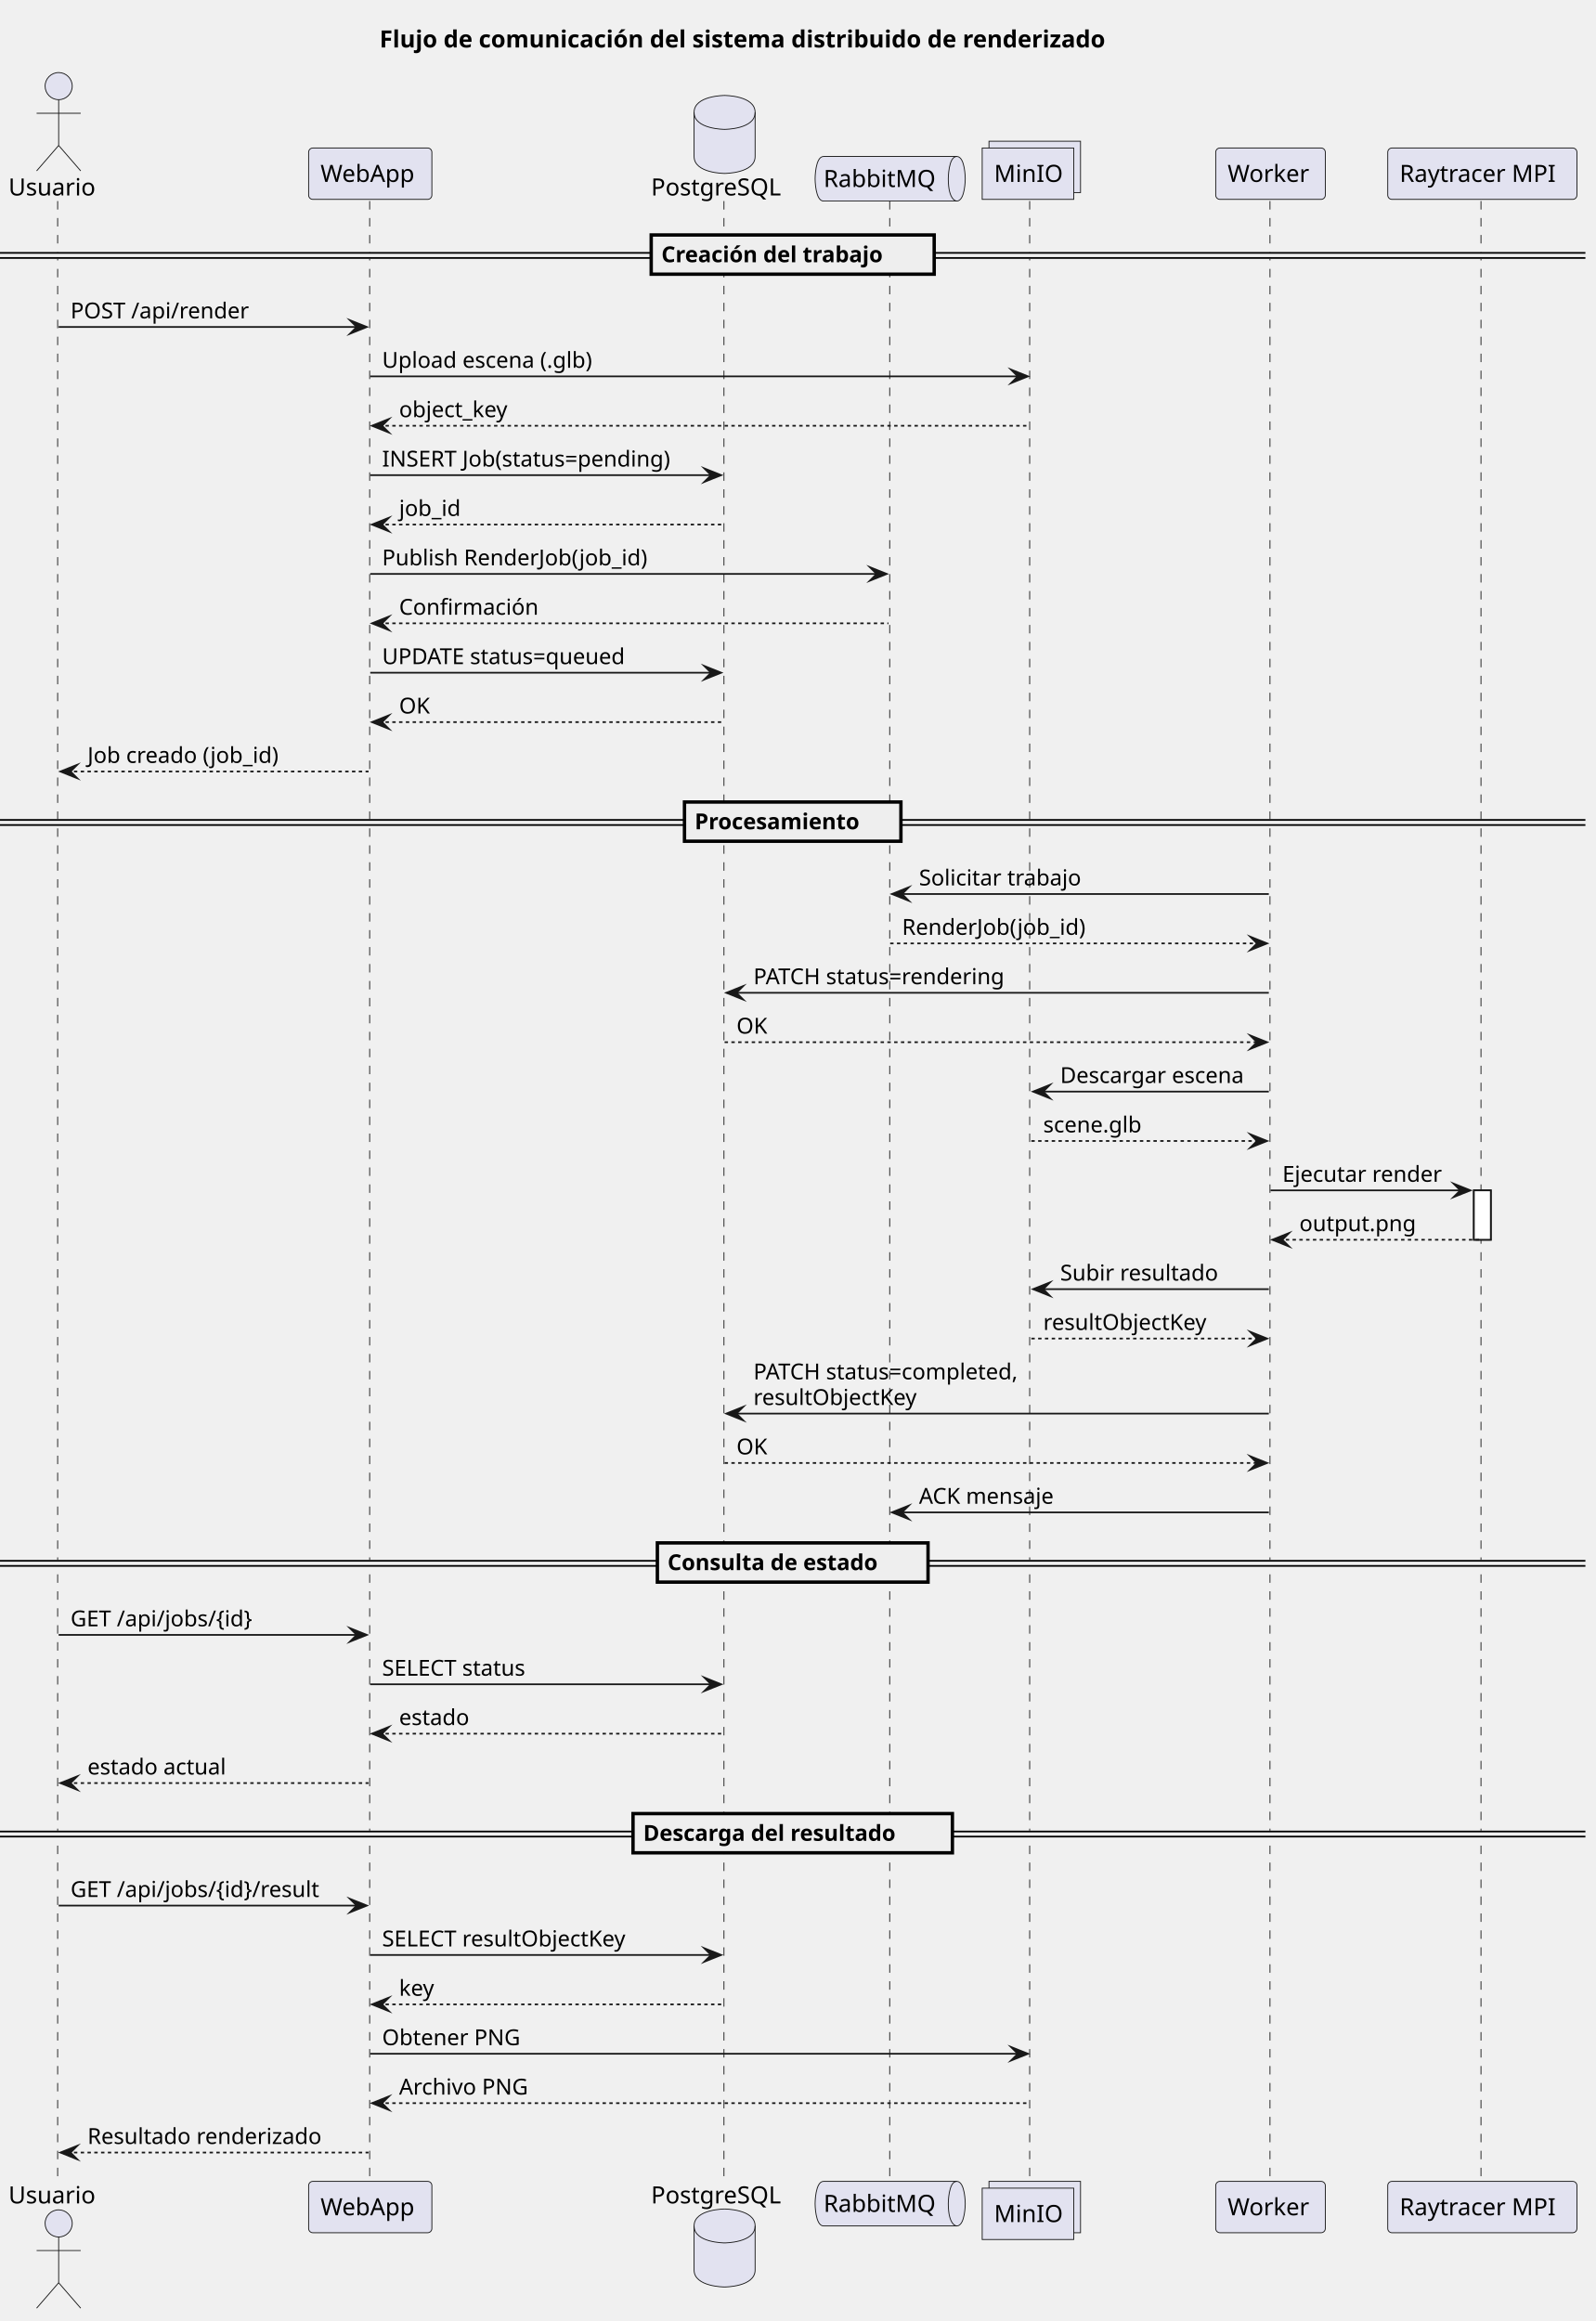
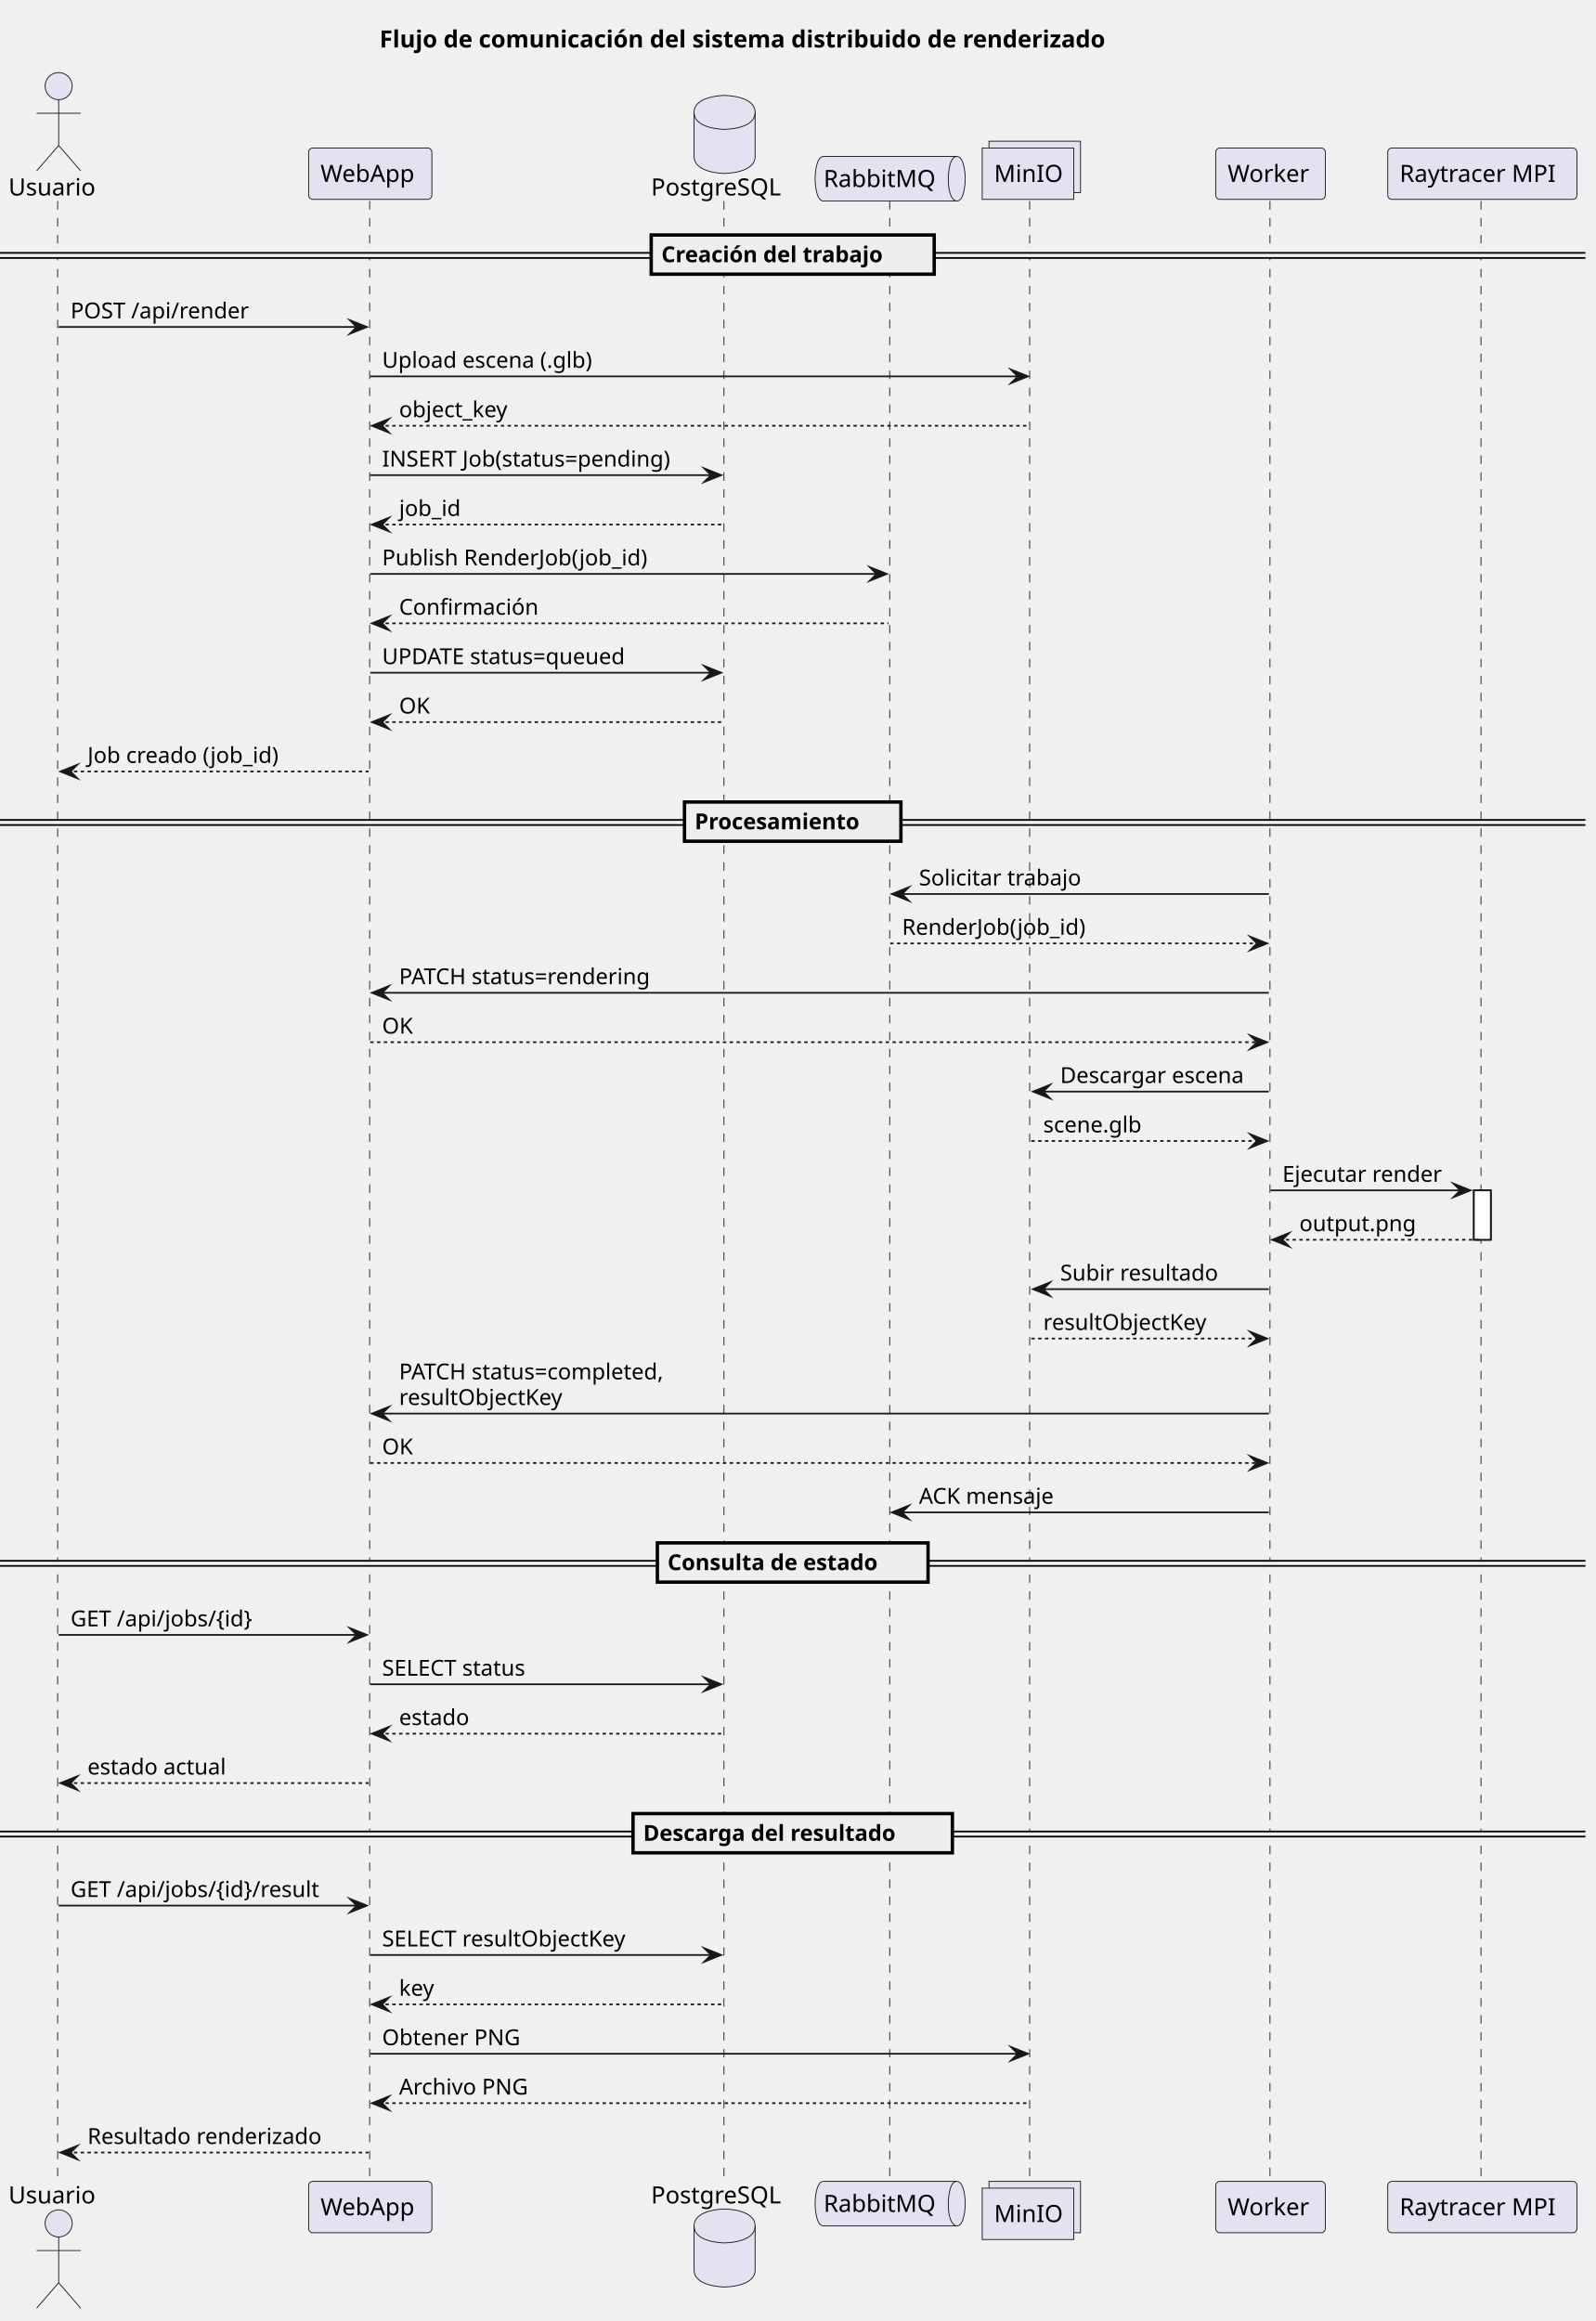
<svg xmlns="http://www.w3.org/2000/svg" contentStyleType="text/css" data-diagram-type="SEQUENCE" height="1369px" preserveAspectRatio="none" style="width:941px;height:1369px;background:#FFFFFF;" version="1.1" viewBox="0 0 941 1369" width="941px" zoomAndPan="magnify">
  <defs />
  <g>
    <g class="title" data-source-line="1">
      <text fill="#000000" font-family="sans-serif" font-size="14" font-weight="700" lengthAdjust="spacing" textLength="486.363" x="223.856" y="27.995">Flujo de comunicación del sistema distribuido de renderizado</text>
    </g>
    <g>
      <rect fill="#FFFFFF" height="29.133" style="stroke:#181818;stroke-width:1;" width="10" x="869.283" y="702.117" />
    </g>
    <g class="participant-lifeline" data-entity-uid="part1" data-qualified-name="Usuario" data-source-line="3" id="part1-lifeline">
      <g>
        <rect fill="#000000" fill-opacity="0" height="1169.047" width="8" x="30.602" y="118.594" />
        <line style="stroke:#181818;stroke-width:0.5;stroke-dasharray:5,5;" x1="34" x2="34" y1="118.594" y2="1287.641" />
      </g>
    </g>
    <g class="participant-lifeline" data-entity-uid="part2" data-qualified-name="Web" data-source-line="5" id="part2-lifeline">
      <g>
        <rect fill="#000000" fill-opacity="0" height="1169.047" width="8" x="214.373" y="118.594" />
        <line style="stroke:#181818;stroke-width:0.5;stroke-dasharray:5,5;" x1="218.026" x2="218.026" y1="118.594" y2="1287.641" />
      </g>
    </g>
    <g class="participant-lifeline" data-entity-uid="part3" data-qualified-name="DB" data-source-line="6" id="part3-lifeline">
      <g>
        <rect fill="#000000" fill-opacity="0" height="1169.047" width="8" x="423.369" y="118.594" />
        <line style="stroke:#181818;stroke-width:0.5;stroke-dasharray:5,5;" x1="426.992" x2="426.992" y1="118.594" y2="1287.641" />
      </g>
    </g>
    <g class="participant-lifeline" data-entity-uid="part4" data-qualified-name="MQ" data-source-line="7" id="part4-lifeline">
      <g>
        <rect fill="#000000" fill-opacity="0" height="1169.047" width="8" x="521.024" y="118.594" />
        <line style="stroke:#181818;stroke-width:0.5;stroke-dasharray:5,5;" x1="524.745" x2="524.745" y1="118.594" y2="1287.641" />
      </g>
    </g>
    <g class="participant-lifeline" data-entity-uid="part5" data-qualified-name="MinIO" data-source-line="8" id="part5-lifeline">
      <g>
        <rect fill="#000000" fill-opacity="0" height="1169.047" width="8" x="604.298" y="118.594" />
        <line style="stroke:#181818;stroke-width:0.5;stroke-dasharray:5,5;" x1="607.303" x2="607.303" y1="118.594" y2="1287.641" />
      </g>
    </g>
    <g class="participant-lifeline" data-entity-uid="part6" data-qualified-name="Worker" data-source-line="9" id="part6-lifeline">
      <g>
        <rect fill="#000000" fill-opacity="0" height="1169.047" width="8" x="745.355" y="118.594" />
        <line style="stroke:#181818;stroke-width:0.5;stroke-dasharray:5,5;" x1="749.035" x2="749.035" y1="118.594" y2="1287.641" />
      </g>
    </g>
    <g class="participant-lifeline" data-entity-uid="part7" data-qualified-name="Renderer" data-source-line="10" id="part7-lifeline">
      <g>
        <rect fill="#000000" fill-opacity="0" height="1169.047" width="8" x="870.283" y="118.594" />
        <line style="stroke:#181818;stroke-width:0.5;stroke-dasharray:5,5;" x1="873.491" x2="873.491" y1="118.594" y2="1287.641" />
      </g>
    </g>
    <g class="participant participant-head" data-entity-uid="part1" data-qualified-name="Usuario" data-source-line="3" id="part1-head">
      <text fill="#000000" font-family="sans-serif" font-size="14" lengthAdjust="spacing" textLength="53.204" x="5" y="115.292">Usuario</text>
      <ellipse cx="34.602" cy="50.797" fill="#E2E2F0" rx="8" ry="8" style="stroke:#181818;stroke-width:0.5;" />
      <path d="M34.602,58.797 L34.602,85.797 M21.602,66.797 L47.602,66.797 M34.602,85.797 L21.602,100.797 M34.602,85.797 L47.602,100.797" fill="none" style="stroke:#181818;stroke-width:0.5;" />
    </g>
    <g class="participant participant-tail" data-entity-uid="part1" data-qualified-name="Usuario" data-source-line="3" id="part1-tail">
      <text fill="#000000" font-family="sans-serif" font-size="14" lengthAdjust="spacing" textLength="53.204" x="5" y="1299.636">Usuario</text>
      <ellipse cx="34.602" cy="1311.438" fill="#E2E2F0" rx="8" ry="8" style="stroke:#181818;stroke-width:0.5;" />
      <path d="M34.602,1319.438 L34.602,1346.438 M21.602,1327.438 L47.602,1327.438 M34.602,1346.438 L21.602,1361.438 M34.602,1346.438 L47.602,1361.438" fill="none" style="stroke:#181818;stroke-width:0.5;" />
    </g>
    <g class="participant participant-head" data-entity-uid="part2" data-qualified-name="Web" data-source-line="5" id="part2-head">
      <rect fill="#E2E2F0" height="30.297" rx="2.5" ry="2.5" style="stroke:#181818;stroke-width:0.5;" width="72.693" x="182.026" y="87.297" />
      <text fill="#000000" font-family="sans-serif" font-size="14" lengthAdjust="spacing" textLength="58.693" x="189.026" y="107.292">WebApp</text>
    </g>
    <g class="participant participant-tail" data-entity-uid="part2" data-qualified-name="Web" data-source-line="5" id="part2-tail">
      <rect fill="#E2E2F0" height="30.297" rx="2.5" ry="2.5" style="stroke:#181818;stroke-width:0.5;" width="72.693" x="182.026" y="1286.641" />
      <text fill="#000000" font-family="sans-serif" font-size="14" lengthAdjust="spacing" textLength="58.693" x="189.026" y="1306.636">WebApp</text>
    </g>
    <g class="participant participant-head" data-entity-uid="part3" data-qualified-name="DB" data-source-line="6" id="part3-head">
      <text fill="#000000" font-family="sans-serif" font-size="14" lengthAdjust="spacing" textLength="80.753" x="383.992" y="115.292">PostgreSQL</text>
      <path d="M409.369,66.297 C409.369,56.297 427.369,56.297 427.369,56.297 C427.369,56.297 445.369,56.297 445.369,66.297 L445.369,92.297 C445.369,102.297 427.369,102.297 427.369,102.297 C427.369,102.297 409.369,102.297 409.369,92.297 L409.369,66.297" fill="#E2E2F0" style="stroke:#181818;stroke-width:0.5;" />
      <path d="M409.369,66.297 C409.369,76.297 427.369,76.297 427.369,76.297 C427.369,76.297 445.369,76.297 445.369,66.297" fill="none" style="stroke:#181818;stroke-width:0.5;" />
    </g>
    <g class="participant participant-tail" data-entity-uid="part3" data-qualified-name="DB" data-source-line="6" id="part3-tail">
      <text fill="#000000" font-family="sans-serif" font-size="14" lengthAdjust="spacing" textLength="80.753" x="383.992" y="1299.636">PostgreSQL</text>
      <path d="M409.369,1312.938 C409.369,1302.938 427.369,1302.938 427.369,1302.938 C427.369,1302.938 445.369,1302.938 445.369,1312.938 L445.369,1338.938 C445.369,1348.938 427.369,1348.938 427.369,1348.938 C427.369,1348.938 409.369,1348.938 409.369,1338.938 L409.369,1312.938" fill="#E2E2F0" style="stroke:#181818;stroke-width:0.5;" />
      <path d="M409.369,1312.938 C409.369,1322.938 427.369,1322.938 427.369,1322.938 C427.369,1322.938 445.369,1322.938 445.369,1312.938" fill="none" style="stroke:#181818;stroke-width:0.5;" />
    </g>
    <g class="participant participant-head" data-entity-uid="part4" data-qualified-name="MQ" data-source-line="7" id="part4-head">
      <path d="M485.745,92.297 L564.303,92.297 C569.303,92.297 569.303,105.445 569.303,105.445 C569.303,105.445 569.303,118.594 564.303,118.594 L485.745,118.594 C480.745,118.594 480.745,105.445 480.745,105.445 C480.745,105.445 480.745,92.297 485.745,92.297" fill="#E2E2F0" style="stroke:#181818;stroke-width:0.5;" />
      <path d="M564.303,92.297 C559.303,92.297 559.303,105.445 559.303,105.445 C559.303,118.594 564.303,118.594 564.303,118.594" fill="none" style="stroke:#181818;stroke-width:0.5;" />
      <text fill="#000000" font-family="sans-serif" font-size="14" lengthAdjust="spacing" textLength="68.558" x="485.745" y="110.292">RabbitMQ</text>
    </g>
    <g class="participant participant-tail" data-entity-uid="part4" data-qualified-name="MQ" data-source-line="7" id="part4-tail">
      <path d="M485.745,1286.641 L564.303,1286.641 C569.303,1286.641 569.303,1299.789 569.303,1299.789 C569.303,1299.789 569.303,1312.938 564.303,1312.938 L485.745,1312.938 C480.745,1312.938 480.745,1299.789 480.745,1299.789 C480.745,1299.789 480.745,1286.641 485.745,1286.641" fill="#E2E2F0" style="stroke:#181818;stroke-width:0.5;" />
      <path d="M564.303,1286.641 C559.303,1286.641 559.303,1299.789 559.303,1299.789 C559.303,1312.938 564.303,1312.938 564.303,1312.938" fill="none" style="stroke:#181818;stroke-width:0.5;" />
      <text fill="#000000" font-family="sans-serif" font-size="14" lengthAdjust="spacing" textLength="68.558" x="485.745" y="1304.636">RabbitMQ</text>
    </g>
    <g class="participant participant-head" data-entity-uid="part5" data-qualified-name="MinIO" data-source-line="8" id="part5-head">
      <rect fill="#E2E2F0" height="30.297" style="stroke:#181818;stroke-width:0.5;" width="53.99" x="583.303" y="83.297" />
      <rect fill="#E2E2F0" height="30.297" style="stroke:#181818;stroke-width:0.5;" width="53.99" x="579.303" y="87.297" />
      <text fill="#000000" font-family="sans-serif" font-size="14" lengthAdjust="spacing" textLength="39.99" x="586.303" y="107.292">MinIO</text>
    </g>
    <g class="participant participant-tail" data-entity-uid="part5" data-qualified-name="MinIO" data-source-line="8" id="part5-tail">
      <rect fill="#E2E2F0" height="30.297" style="stroke:#181818;stroke-width:0.5;" width="53.99" x="583.303" y="1286.641" />
      <rect fill="#E2E2F0" height="30.297" style="stroke:#181818;stroke-width:0.5;" width="53.99" x="579.303" y="1290.641" />
      <text fill="#000000" font-family="sans-serif" font-size="14" lengthAdjust="spacing" textLength="39.99" x="586.303" y="1310.636">MinIO</text>
    </g>
    <g class="participant participant-head" data-entity-uid="part6" data-qualified-name="Worker" data-source-line="9" id="part6-head">
      <rect fill="#E2E2F0" height="30.297" rx="2.5" ry="2.5" style="stroke:#181818;stroke-width:0.5;" width="64.641" x="717.035" y="87.297" />
      <text fill="#000000" font-family="sans-serif" font-size="14" lengthAdjust="spacing" textLength="50.641" x="724.035" y="107.292">Worker</text>
    </g>
    <g class="participant participant-tail" data-entity-uid="part6" data-qualified-name="Worker" data-source-line="9" id="part6-tail">
      <rect fill="#E2E2F0" height="30.297" rx="2.5" ry="2.5" style="stroke:#181818;stroke-width:0.5;" width="64.641" x="717.035" y="1286.641" />
      <text fill="#000000" font-family="sans-serif" font-size="14" lengthAdjust="spacing" textLength="50.641" x="724.035" y="1306.636">Worker</text>
    </g>
    <g class="participant participant-head" data-entity-uid="part7" data-qualified-name="Renderer" data-source-line="10" id="part7-head">
      <rect fill="#E2E2F0" height="30.297" rx="2.5" ry="2.5" style="stroke:#181818;stroke-width:0.5;" width="111.583" x="818.491" y="87.297" />
      <text fill="#000000" font-family="sans-serif" font-size="14" lengthAdjust="spacing" textLength="97.583" x="825.491" y="107.292">Raytracer MPI</text>
    </g>
    <g class="participant participant-tail" data-entity-uid="part7" data-qualified-name="Renderer" data-source-line="10" id="part7-tail">
      <rect fill="#E2E2F0" height="30.297" rx="2.5" ry="2.5" style="stroke:#181818;stroke-width:0.5;" width="111.583" x="818.491" y="1286.641" />
      <text fill="#000000" font-family="sans-serif" font-size="14" lengthAdjust="spacing" textLength="97.583" x="825.491" y="1306.636">Raytracer MPI</text>
    </g>
    <g>
      <rect fill="#FFFFFF" height="29.133" style="stroke:#181818;stroke-width:1;" width="10" x="869.283" y="702.117" />
    </g>
    <rect fill="#EEEEEE" height="3" style="stroke:#EEEEEE;stroke-width:1;" width="935.074" x="0" y="149.16" />
    <line style="stroke:#000000;stroke-width:1;" x1="0" x2="935.074" y1="149.16" y2="149.16" />
    <line style="stroke:#000000;stroke-width:1;" x1="0" x2="935.074" y1="152.16" y2="152.16" />
    <rect fill="#EEEEEE" height="23.133" style="stroke:#000000;stroke-width:2;" width="166.909" x="384.083" y="138.594" />
    <text fill="#000000" font-family="sans-serif" font-size="13" font-weight="700" lengthAdjust="spacing" textLength="148.383" x="390.083" y="154.661">Creación del trabajo</text>
    <g class="message" data-entity-1="part1" data-entity-2="part2" data-source-line="14" id="msg1">
      <polygon fill="#181818" points="206.373,188.859,216.373,192.859,206.373,196.859,210.373,192.859" style="stroke:#181818;stroke-width:1;stroke-linejoin:miter;stroke-miterlimit:10;" />
      <line style="stroke:#181818;stroke-width:1;" x1="34.602" x2="212.373" y1="192.859" y2="192.859" />
      <text fill="#000000" font-family="sans-serif" font-size="13" lengthAdjust="spacing" textLength="110.164" x="41.602" y="187.793">POST /api/render</text>
    </g>
    <g class="message" data-entity-1="part2" data-entity-2="part5" data-source-line="16" id="msg2">
      <polygon fill="#181818" points="596.298,217.992,606.298,221.992,596.298,225.992,600.298,221.992" style="stroke:#181818;stroke-width:1;stroke-linejoin:miter;stroke-miterlimit:10;" />
      <line style="stroke:#181818;stroke-width:1;" x1="218.373" x2="602.298" y1="221.992" y2="221.992" />
      <text fill="#000000" font-family="sans-serif" font-size="13" lengthAdjust="spacing" textLength="134.329" x="225.373" y="216.926">Upload escena (.glb)</text>
    </g>
    <g class="message" data-entity-1="part5" data-entity-2="part2" data-source-line="17" id="msg3">
      <polygon fill="#181818" points="229.373,247.125,219.373,251.125,229.373,255.125,225.373,251.125" style="stroke:#181818;stroke-width:1;stroke-linejoin:miter;stroke-miterlimit:10;" />
      <line style="stroke:#181818;stroke-width:1;stroke-dasharray:2,2;" x1="223.373" x2="607.298" y1="251.125" y2="251.125" />
      <text fill="#000000" font-family="sans-serif" font-size="13" lengthAdjust="spacing" textLength="69.78" x="235.373" y="246.059">object_key</text>
    </g>
    <g class="message" data-entity-1="part2" data-entity-2="part3" data-source-line="19" id="msg4">
      <polygon fill="#181818" points="415.369,276.258,425.369,280.258,415.369,284.258,419.369,280.258" style="stroke:#181818;stroke-width:1;stroke-linejoin:miter;stroke-miterlimit:10;" />
      <line style="stroke:#181818;stroke-width:1;" x1="218.373" x2="421.369" y1="280.258" y2="280.258" />
      <text fill="#000000" font-family="sans-serif" font-size="13" lengthAdjust="spacing" textLength="184.996" x="225.373" y="275.192">INSERT Job(status=pending)</text>
    </g>
    <g class="message" data-entity-1="part3" data-entity-2="part2" data-source-line="20" id="msg5">
      <polygon fill="#181818" points="229.373,305.391,219.373,309.391,229.373,313.391,225.373,309.391" style="stroke:#181818;stroke-width:1;stroke-linejoin:miter;stroke-miterlimit:10;" />
      <line style="stroke:#181818;stroke-width:1;stroke-dasharray:2,2;" x1="223.373" x2="426.369" y1="309.391" y2="309.391" />
      <text fill="#000000" font-family="sans-serif" font-size="13" lengthAdjust="spacing" textLength="38.181" x="235.373" y="304.325">job_id</text>
    </g>
    <g class="message" data-entity-1="part2" data-entity-2="part4" data-source-line="22" id="msg6">
      <polygon fill="#181818" points="513.024,334.523,523.024,338.523,513.024,342.523,517.024,338.523" style="stroke:#181818;stroke-width:1;stroke-linejoin:miter;stroke-miterlimit:10;" />
      <line style="stroke:#181818;stroke-width:1;" x1="218.373" x2="519.024" y1="338.523" y2="338.523" />
      <text fill="#000000" font-family="sans-serif" font-size="13" lengthAdjust="spacing" textLength="165.928" x="225.373" y="333.457">Publish RenderJob(job_id)</text>
    </g>
    <g class="message" data-entity-1="part4" data-entity-2="part2" data-source-line="23" id="msg7">
      <polygon fill="#181818" points="229.373,363.656,219.373,367.656,229.373,371.656,225.373,367.656" style="stroke:#181818;stroke-width:1;stroke-linejoin:miter;stroke-miterlimit:10;" />
      <line style="stroke:#181818;stroke-width:1;stroke-dasharray:2,2;" x1="223.373" x2="524.024" y1="367.656" y2="367.656" />
      <text fill="#000000" font-family="sans-serif" font-size="13" lengthAdjust="spacing" textLength="86.385" x="235.373" y="362.59">Confirmación</text>
    </g>
    <g class="message" data-entity-1="part2" data-entity-2="part3" data-source-line="25" id="msg8">
      <polygon fill="#181818" points="415.369,392.789,425.369,396.789,415.369,400.789,419.369,396.789" style="stroke:#181818;stroke-width:1;stroke-linejoin:miter;stroke-miterlimit:10;" />
      <line style="stroke:#181818;stroke-width:1;" x1="218.373" x2="421.369" y1="396.789" y2="396.789" />
      <text fill="#000000" font-family="sans-serif" font-size="13" lengthAdjust="spacing" textLength="156.362" x="225.373" y="391.723">UPDATE status=queued</text>
    </g>
    <g class="message" data-entity-1="part3" data-entity-2="part2" data-source-line="26" id="msg9">
      <polygon fill="#181818" points="229.373,421.922,219.373,425.922,229.373,429.922,225.373,425.922" style="stroke:#181818;stroke-width:1;stroke-linejoin:miter;stroke-miterlimit:10;" />
      <line style="stroke:#181818;stroke-width:1;stroke-dasharray:2,2;" x1="223.373" x2="426.369" y1="425.922" y2="425.922" />
      <text fill="#000000" font-family="sans-serif" font-size="13" lengthAdjust="spacing" textLength="18.757" x="235.373" y="420.856">OK</text>
    </g>
    <g class="message" data-entity-1="part2" data-entity-2="part1" data-source-line="28" id="msg10">
      <polygon fill="#181818" points="45.602,451.055,35.602,455.055,45.602,459.055,41.602,455.055" style="stroke:#181818;stroke-width:1;stroke-linejoin:miter;stroke-miterlimit:10;" />
      <line style="stroke:#181818;stroke-width:1;stroke-dasharray:2,2;" x1="39.602" x2="217.373" y1="455.055" y2="455.055" />
      <text fill="#000000" font-family="sans-serif" font-size="13" lengthAdjust="spacing" textLength="121.291" x="51.602" y="449.989">Job creado (job_id)</text>
    </g>
    <rect fill="#EEEEEE" height="3" style="stroke:#EEEEEE;stroke-width:1;" width="935.074" x="0" y="483.621" />
    <line style="stroke:#000000;stroke-width:1;" x1="0" x2="935.074" y1="483.621" y2="483.621" />
    <line style="stroke:#000000;stroke-width:1;" x1="0" x2="935.074" y1="486.621" y2="486.621" />
    <rect fill="#EEEEEE" height="23.133" style="stroke:#000000;stroke-width:2;" width="127.648" x="403.713" y="473.055" />
    <text fill="#000000" font-family="sans-serif" font-size="13" font-weight="700" lengthAdjust="spacing" textLength="109.123" x="409.713" y="489.122">Procesamiento</text>
    <g class="message" data-entity-1="part6" data-entity-2="part4" data-source-line="32" id="msg11">
      <polygon fill="#181818" points="536.024,523.32,526.024,527.32,536.024,531.32,532.024,527.32" style="stroke:#181818;stroke-width:1;stroke-linejoin:miter;stroke-miterlimit:10;" />
      <line style="stroke:#181818;stroke-width:1;" x1="530.024" x2="748.355" y1="527.32" y2="527.32" />
      <text fill="#000000" font-family="sans-serif" font-size="13" lengthAdjust="spacing" textLength="102.921" x="542.024" y="522.254">Solicitar trabajo</text>
    </g>
    <g class="message" data-entity-1="part4" data-entity-2="part6" data-source-line="33" id="msg12">
      <polygon fill="#181818" points="737.355,552.453,747.355,556.453,737.355,560.453,741.355,556.453" style="stroke:#181818;stroke-width:1;stroke-linejoin:miter;stroke-miterlimit:10;" />
      <line style="stroke:#181818;stroke-width:1;stroke-dasharray:2,2;" x1="525.024" x2="743.355" y1="556.453" y2="556.453" />
      <text fill="#000000" font-family="sans-serif" font-size="13" lengthAdjust="spacing" textLength="115.229" x="532.024" y="551.387">RenderJob(job_id)</text>
    </g>
-     <g class="message" data-entity-1="part6" data-entity-2="part3" data-source-line="35" id="msg13">
-       <polygon fill="#181818" points="438.369,581.586,428.369,585.586,438.369,589.586,434.369,585.586" style="stroke:#181818;stroke-width:1;stroke-linejoin:miter;stroke-miterlimit:10;" />
-       <line style="stroke:#181818;stroke-width:1;" x1="432.369" x2="748.355" y1="585.586" y2="585.586" />
-       <text fill="#000000" font-family="sans-serif" font-size="13" lengthAdjust="spacing" textLength="161.776" x="444.369" y="580.52">PATCH status=rendering</text>
-     </g>
-     <g class="message" data-entity-1="part3" data-entity-2="part6" data-source-line="36" id="msg14">
+     <g class="message" data-entity-1="part6" data-entity-2="part2" data-source-line="35" id="msg13">
+       <polygon fill="#181818" points="229.373,581.586,219.373,585.586,229.373,589.586,225.373,585.586" style="stroke:#181818;stroke-width:1;stroke-linejoin:miter;stroke-miterlimit:10;" />
+       <line style="stroke:#181818;stroke-width:1;" x1="223.373" x2="748.355" y1="585.586" y2="585.586" />
+       <text fill="#000000" font-family="sans-serif" font-size="13" lengthAdjust="spacing" textLength="161.776" x="235.373" y="580.52">PATCH status=rendering</text>
+     </g>
+     <g class="message" data-entity-1="part2" data-entity-2="part6" data-source-line="36" id="msg14">
      <polygon fill="#181818" points="737.355,610.719,747.355,614.719,737.355,618.719,741.355,614.719" style="stroke:#181818;stroke-width:1;stroke-linejoin:miter;stroke-miterlimit:10;" />
-       <line style="stroke:#181818;stroke-width:1;stroke-dasharray:2,2;" x1="427.369" x2="743.355" y1="614.719" y2="614.719" />
-       <text fill="#000000" font-family="sans-serif" font-size="13" lengthAdjust="spacing" textLength="18.757" x="434.369" y="609.653">OK</text>
+       <line style="stroke:#181818;stroke-width:1;stroke-dasharray:2,2;" x1="218.373" x2="743.355" y1="614.719" y2="614.719" />
+       <text fill="#000000" font-family="sans-serif" font-size="13" lengthAdjust="spacing" textLength="18.757" x="225.373" y="609.653">OK</text>
    </g>
    <g class="message" data-entity-1="part6" data-entity-2="part5" data-source-line="38" id="msg15">
      <polygon fill="#181818" points="619.298,639.852,609.298,643.852,619.298,647.852,615.298,643.852" style="stroke:#181818;stroke-width:1;stroke-linejoin:miter;stroke-miterlimit:10;" />
      <line style="stroke:#181818;stroke-width:1;" x1="613.298" x2="748.355" y1="643.852" y2="643.852" />
      <text fill="#000000" font-family="sans-serif" font-size="13" lengthAdjust="spacing" textLength="117.057" x="625.298" y="638.786">Descargar escena</text>
    </g>
    <g class="message" data-entity-1="part5" data-entity-2="part6" data-source-line="39" id="msg16">
      <polygon fill="#181818" points="737.355,668.984,747.355,672.984,737.355,676.984,741.355,672.984" style="stroke:#181818;stroke-width:1;stroke-linejoin:miter;stroke-miterlimit:10;" />
      <line style="stroke:#181818;stroke-width:1;stroke-dasharray:2,2;" x1="608.298" x2="743.355" y1="672.984" y2="672.984" />
      <text fill="#000000" font-family="sans-serif" font-size="13" lengthAdjust="spacing" textLength="62.404" x="615.298" y="667.918">scene.glb</text>
    </g>
    <g class="message" data-entity-1="part6" data-entity-2="part7" data-source-line="41" id="msg17">
      <polygon fill="#181818" points="857.283,698.117,867.283,702.117,857.283,706.117,861.283,702.117" style="stroke:#181818;stroke-width:1;stroke-linejoin:miter;stroke-miterlimit:10;" />
      <line style="stroke:#181818;stroke-width:1;" x1="749.355" x2="863.283" y1="702.117" y2="702.117" />
      <text fill="#000000" font-family="sans-serif" font-size="13" lengthAdjust="spacing" textLength="100.928" x="756.355" y="697.051">Ejecutar render</text>
    </g>
    <g class="message" data-entity-1="part7" data-entity-2="part6" data-source-line="44" id="msg18">
      <polygon fill="#181818" points="760.355,727.25,750.355,731.25,760.355,735.25,756.355,731.25" style="stroke:#181818;stroke-width:1;stroke-linejoin:miter;stroke-miterlimit:10;" />
      <line style="stroke:#181818;stroke-width:1;stroke-dasharray:2,2;" x1="754.355" x2="873.283" y1="731.25" y2="731.25" />
      <text fill="#000000" font-family="sans-serif" font-size="13" lengthAdjust="spacing" textLength="71.754" x="766.355" y="726.184">output.png</text>
    </g>
    <g class="message" data-entity-1="part6" data-entity-2="part5" data-source-line="47" id="msg19">
      <polygon fill="#181818" points="619.298,756.383,609.298,760.383,619.298,764.383,615.298,760.383" style="stroke:#181818;stroke-width:1;stroke-linejoin:miter;stroke-miterlimit:10;" />
      <line style="stroke:#181818;stroke-width:1;" x1="613.298" x2="748.355" y1="760.383" y2="760.383" />
      <text fill="#000000" font-family="sans-serif" font-size="13" lengthAdjust="spacing" textLength="99.068" x="625.298" y="755.317">Subir resultado</text>
    </g>
    <g class="message" data-entity-1="part5" data-entity-2="part6" data-source-line="48" id="msg20">
      <polygon fill="#181818" points="737.355,785.516,747.355,789.516,737.355,793.516,741.355,789.516" style="stroke:#181818;stroke-width:1;stroke-linejoin:miter;stroke-miterlimit:10;" />
      <line style="stroke:#181818;stroke-width:1;stroke-dasharray:2,2;" x1="608.298" x2="743.355" y1="789.516" y2="789.516" />
      <text fill="#000000" font-family="sans-serif" font-size="13" lengthAdjust="spacing" textLength="103.619" x="615.298" y="784.45">resultObjectKey</text>
    </g>
-     <g class="message" data-entity-1="part6" data-entity-2="part3" data-source-line="50" id="msg21">
-       <polygon fill="#181818" points="438.369,829.781,428.369,833.781,438.369,837.781,434.369,833.781" style="stroke:#181818;stroke-width:1;stroke-linejoin:miter;stroke-miterlimit:10;" />
-       <line style="stroke:#181818;stroke-width:1;" x1="432.369" x2="748.355" y1="833.781" y2="833.781" />
-       <text fill="#000000" font-family="sans-serif" font-size="13" lengthAdjust="spacing" textLength="171.602" x="444.369" y="813.582">PATCH status=completed,</text>
-       <text fill="#000000" font-family="sans-serif" font-size="13" lengthAdjust="spacing" textLength="103.619" x="444.369" y="828.715">resultObjectKey</text>
-     </g>
-     <g class="message" data-entity-1="part3" data-entity-2="part6" data-source-line="51" id="msg22">
+     <g class="message" data-entity-1="part6" data-entity-2="part2" data-source-line="50" id="msg21">
+       <polygon fill="#181818" points="229.373,829.781,219.373,833.781,229.373,837.781,225.373,833.781" style="stroke:#181818;stroke-width:1;stroke-linejoin:miter;stroke-miterlimit:10;" />
+       <line style="stroke:#181818;stroke-width:1;" x1="223.373" x2="748.355" y1="833.781" y2="833.781" />
+       <text fill="#000000" font-family="sans-serif" font-size="13" lengthAdjust="spacing" textLength="171.602" x="235.373" y="813.582">PATCH status=completed,</text>
+       <text fill="#000000" font-family="sans-serif" font-size="13" lengthAdjust="spacing" textLength="103.619" x="235.373" y="828.715">resultObjectKey</text>
+     </g>
+     <g class="message" data-entity-1="part2" data-entity-2="part6" data-source-line="51" id="msg22">
      <polygon fill="#181818" points="737.355,858.914,747.355,862.914,737.355,866.914,741.355,862.914" style="stroke:#181818;stroke-width:1;stroke-linejoin:miter;stroke-miterlimit:10;" />
-       <line style="stroke:#181818;stroke-width:1;stroke-dasharray:2,2;" x1="427.369" x2="743.355" y1="862.914" y2="862.914" />
-       <text fill="#000000" font-family="sans-serif" font-size="13" lengthAdjust="spacing" textLength="18.757" x="434.369" y="857.848">OK</text>
+       <line style="stroke:#181818;stroke-width:1;stroke-dasharray:2,2;" x1="218.373" x2="743.355" y1="862.914" y2="862.914" />
+       <text fill="#000000" font-family="sans-serif" font-size="13" lengthAdjust="spacing" textLength="18.757" x="225.373" y="857.848">OK</text>
    </g>
    <g class="message" data-entity-1="part6" data-entity-2="part4" data-source-line="53" id="msg23">
      <polygon fill="#181818" points="536.024,888.047,526.024,892.047,536.024,896.047,532.024,892.047" style="stroke:#181818;stroke-width:1;stroke-linejoin:miter;stroke-miterlimit:10;" />
      <line style="stroke:#181818;stroke-width:1;" x1="530.024" x2="748.355" y1="892.047" y2="892.047" />
      <text fill="#000000" font-family="sans-serif" font-size="13" lengthAdjust="spacing" textLength="85.877" x="542.024" y="886.981">ACK mensaje</text>
    </g>
    <rect fill="#EEEEEE" height="3" style="stroke:#EEEEEE;stroke-width:1;" width="935.074" x="0" y="920.613" />
    <line style="stroke:#000000;stroke-width:1;" x1="0" x2="935.074" y1="920.613" y2="920.613" />
    <line style="stroke:#000000;stroke-width:1;" x1="0" x2="935.074" y1="923.613" y2="923.613" />
    <rect fill="#EEEEEE" height="23.133" style="stroke:#000000;stroke-width:2;" width="159.641" x="387.717" y="910.047" />
    <text fill="#000000" font-family="sans-serif" font-size="13" font-weight="700" lengthAdjust="spacing" textLength="141.115" x="393.717" y="926.114">Consulta de estado</text>
    <g class="message" data-entity-1="part1" data-entity-2="part2" data-source-line="57" id="msg24">
      <polygon fill="#181818" points="206.373,960.312,216.373,964.312,206.373,968.312,210.373,964.312" style="stroke:#181818;stroke-width:1;stroke-linejoin:miter;stroke-miterlimit:10;" />
      <line style="stroke:#181818;stroke-width:1;" x1="34.602" x2="212.373" y1="964.312" y2="964.312" />
      <text fill="#000000" font-family="sans-serif" font-size="13" lengthAdjust="spacing" textLength="118.327" x="41.602" y="959.247">GET /api/jobs/{id}</text>
    </g>
    <g class="message" data-entity-1="part2" data-entity-2="part3" data-source-line="59" id="msg25">
      <polygon fill="#181818" points="415.369,989.445,425.369,993.445,415.369,997.445,419.369,993.445" style="stroke:#181818;stroke-width:1;stroke-linejoin:miter;stroke-miterlimit:10;" />
      <line style="stroke:#181818;stroke-width:1;" x1="218.373" x2="421.369" y1="993.445" y2="993.445" />
      <text fill="#000000" font-family="sans-serif" font-size="13" lengthAdjust="spacing" textLength="93.019" x="225.373" y="988.379">SELECT status</text>
    </g>
    <g class="message" data-entity-1="part3" data-entity-2="part2" data-source-line="60" id="msg26">
      <polygon fill="#181818" points="229.373,1018.578,219.373,1022.578,229.373,1026.578,225.373,1022.578" style="stroke:#181818;stroke-width:1;stroke-linejoin:miter;stroke-miterlimit:10;" />
      <line style="stroke:#181818;stroke-width:1;stroke-dasharray:2,2;" x1="223.373" x2="426.369" y1="1022.578" y2="1022.578" />
      <text fill="#000000" font-family="sans-serif" font-size="13" lengthAdjust="spacing" textLength="44.04" x="235.373" y="1017.512">estado</text>
    </g>
    <g class="message" data-entity-1="part2" data-entity-2="part1" data-source-line="62" id="msg27">
      <polygon fill="#181818" points="45.602,1047.711,35.602,1051.711,45.602,1055.711,41.602,1051.711" style="stroke:#181818;stroke-width:1;stroke-linejoin:miter;stroke-miterlimit:10;" />
      <line style="stroke:#181818;stroke-width:1;stroke-dasharray:2,2;" x1="39.602" x2="217.373" y1="1051.711" y2="1051.711" />
      <text fill="#000000" font-family="sans-serif" font-size="13" lengthAdjust="spacing" textLength="88.201" x="51.602" y="1046.645">estado actual</text>
    </g>
    <rect fill="#EEEEEE" height="3" style="stroke:#EEEEEE;stroke-width:1;" width="935.074" x="0" y="1080.277" />
    <line style="stroke:#000000;stroke-width:1;" x1="0" x2="935.074" y1="1080.277" y2="1080.277" />
    <line style="stroke:#000000;stroke-width:1;" x1="0" x2="935.074" y1="1083.277" y2="1083.277" />
    <rect fill="#EEEEEE" height="23.133" style="stroke:#000000;stroke-width:2;" width="188.37" x="373.352" y="1069.711" />
    <text fill="#000000" font-family="sans-serif" font-size="13" font-weight="700" lengthAdjust="spacing" textLength="169.844" x="379.352" y="1085.778">Descarga del resultado</text>
    <g class="message" data-entity-1="part1" data-entity-2="part2" data-source-line="66" id="msg28">
      <polygon fill="#181818" points="206.373,1119.977,216.373,1123.977,206.373,1127.977,210.373,1123.977" style="stroke:#181818;stroke-width:1;stroke-linejoin:miter;stroke-miterlimit:10;" />
      <line style="stroke:#181818;stroke-width:1;" x1="34.602" x2="212.373" y1="1123.977" y2="1123.977" />
      <text fill="#000000" font-family="sans-serif" font-size="13" lengthAdjust="spacing" textLength="159.77" x="41.602" y="1118.911">GET /api/jobs/{id}/result</text>
    </g>
    <g class="message" data-entity-1="part2" data-entity-2="part3" data-source-line="68" id="msg29">
      <polygon fill="#181818" points="415.369,1149.109,425.369,1153.109,415.369,1157.109,419.369,1153.109" style="stroke:#181818;stroke-width:1;stroke-linejoin:miter;stroke-miterlimit:10;" />
      <line style="stroke:#181818;stroke-width:1;" x1="218.373" x2="421.369" y1="1153.109" y2="1153.109" />
      <text fill="#000000" font-family="sans-serif" font-size="13" lengthAdjust="spacing" textLength="156.692" x="225.373" y="1148.043">SELECT resultObjectKey</text>
    </g>
    <g class="message" data-entity-1="part3" data-entity-2="part2" data-source-line="69" id="msg30">
      <polygon fill="#181818" points="229.373,1178.242,219.373,1182.242,229.373,1186.242,225.373,1182.242" style="stroke:#181818;stroke-width:1;stroke-linejoin:miter;stroke-miterlimit:10;" />
      <line style="stroke:#181818;stroke-width:1;stroke-dasharray:2,2;" x1="223.373" x2="426.369" y1="1182.242" y2="1182.242" />
      <text fill="#000000" font-family="sans-serif" font-size="13" lengthAdjust="spacing" textLength="23.22" x="235.373" y="1177.176">key</text>
    </g>
    <g class="message" data-entity-1="part2" data-entity-2="part5" data-source-line="71" id="msg31">
      <polygon fill="#181818" points="596.298,1207.375,606.298,1211.375,596.298,1215.375,600.298,1211.375" style="stroke:#181818;stroke-width:1;stroke-linejoin:miter;stroke-miterlimit:10;" />
      <line style="stroke:#181818;stroke-width:1;" x1="218.373" x2="602.298" y1="1211.375" y2="1211.375" />
      <text fill="#000000" font-family="sans-serif" font-size="13" lengthAdjust="spacing" textLength="84.932" x="225.373" y="1206.309">Obtener PNG</text>
    </g>
    <g class="message" data-entity-1="part5" data-entity-2="part2" data-source-line="72" id="msg32">
      <polygon fill="#181818" points="229.373,1236.508,219.373,1240.508,229.373,1244.508,225.373,1240.508" style="stroke:#181818;stroke-width:1;stroke-linejoin:miter;stroke-miterlimit:10;" />
      <line style="stroke:#181818;stroke-width:1;stroke-dasharray:2,2;" x1="223.373" x2="607.298" y1="1240.508" y2="1240.508" />
      <text fill="#000000" font-family="sans-serif" font-size="13" lengthAdjust="spacing" textLength="80.653" x="235.373" y="1235.442">Archivo PNG</text>
    </g>
    <g class="message" data-entity-1="part2" data-entity-2="part1" data-source-line="74" id="msg33">
      <polygon fill="#181818" points="45.602,1265.641,35.602,1269.641,45.602,1273.641,41.602,1269.641" style="stroke:#181818;stroke-width:1;stroke-linejoin:miter;stroke-miterlimit:10;" />
      <line style="stroke:#181818;stroke-width:1;stroke-dasharray:2,2;" x1="39.602" x2="217.373" y1="1269.641" y2="1269.641" />
      <text fill="#000000" font-family="sans-serif" font-size="13" lengthAdjust="spacing" textLength="146.84" x="51.602" y="1264.575">Resultado renderizado</text>
    </g>
  </g>
</svg>
